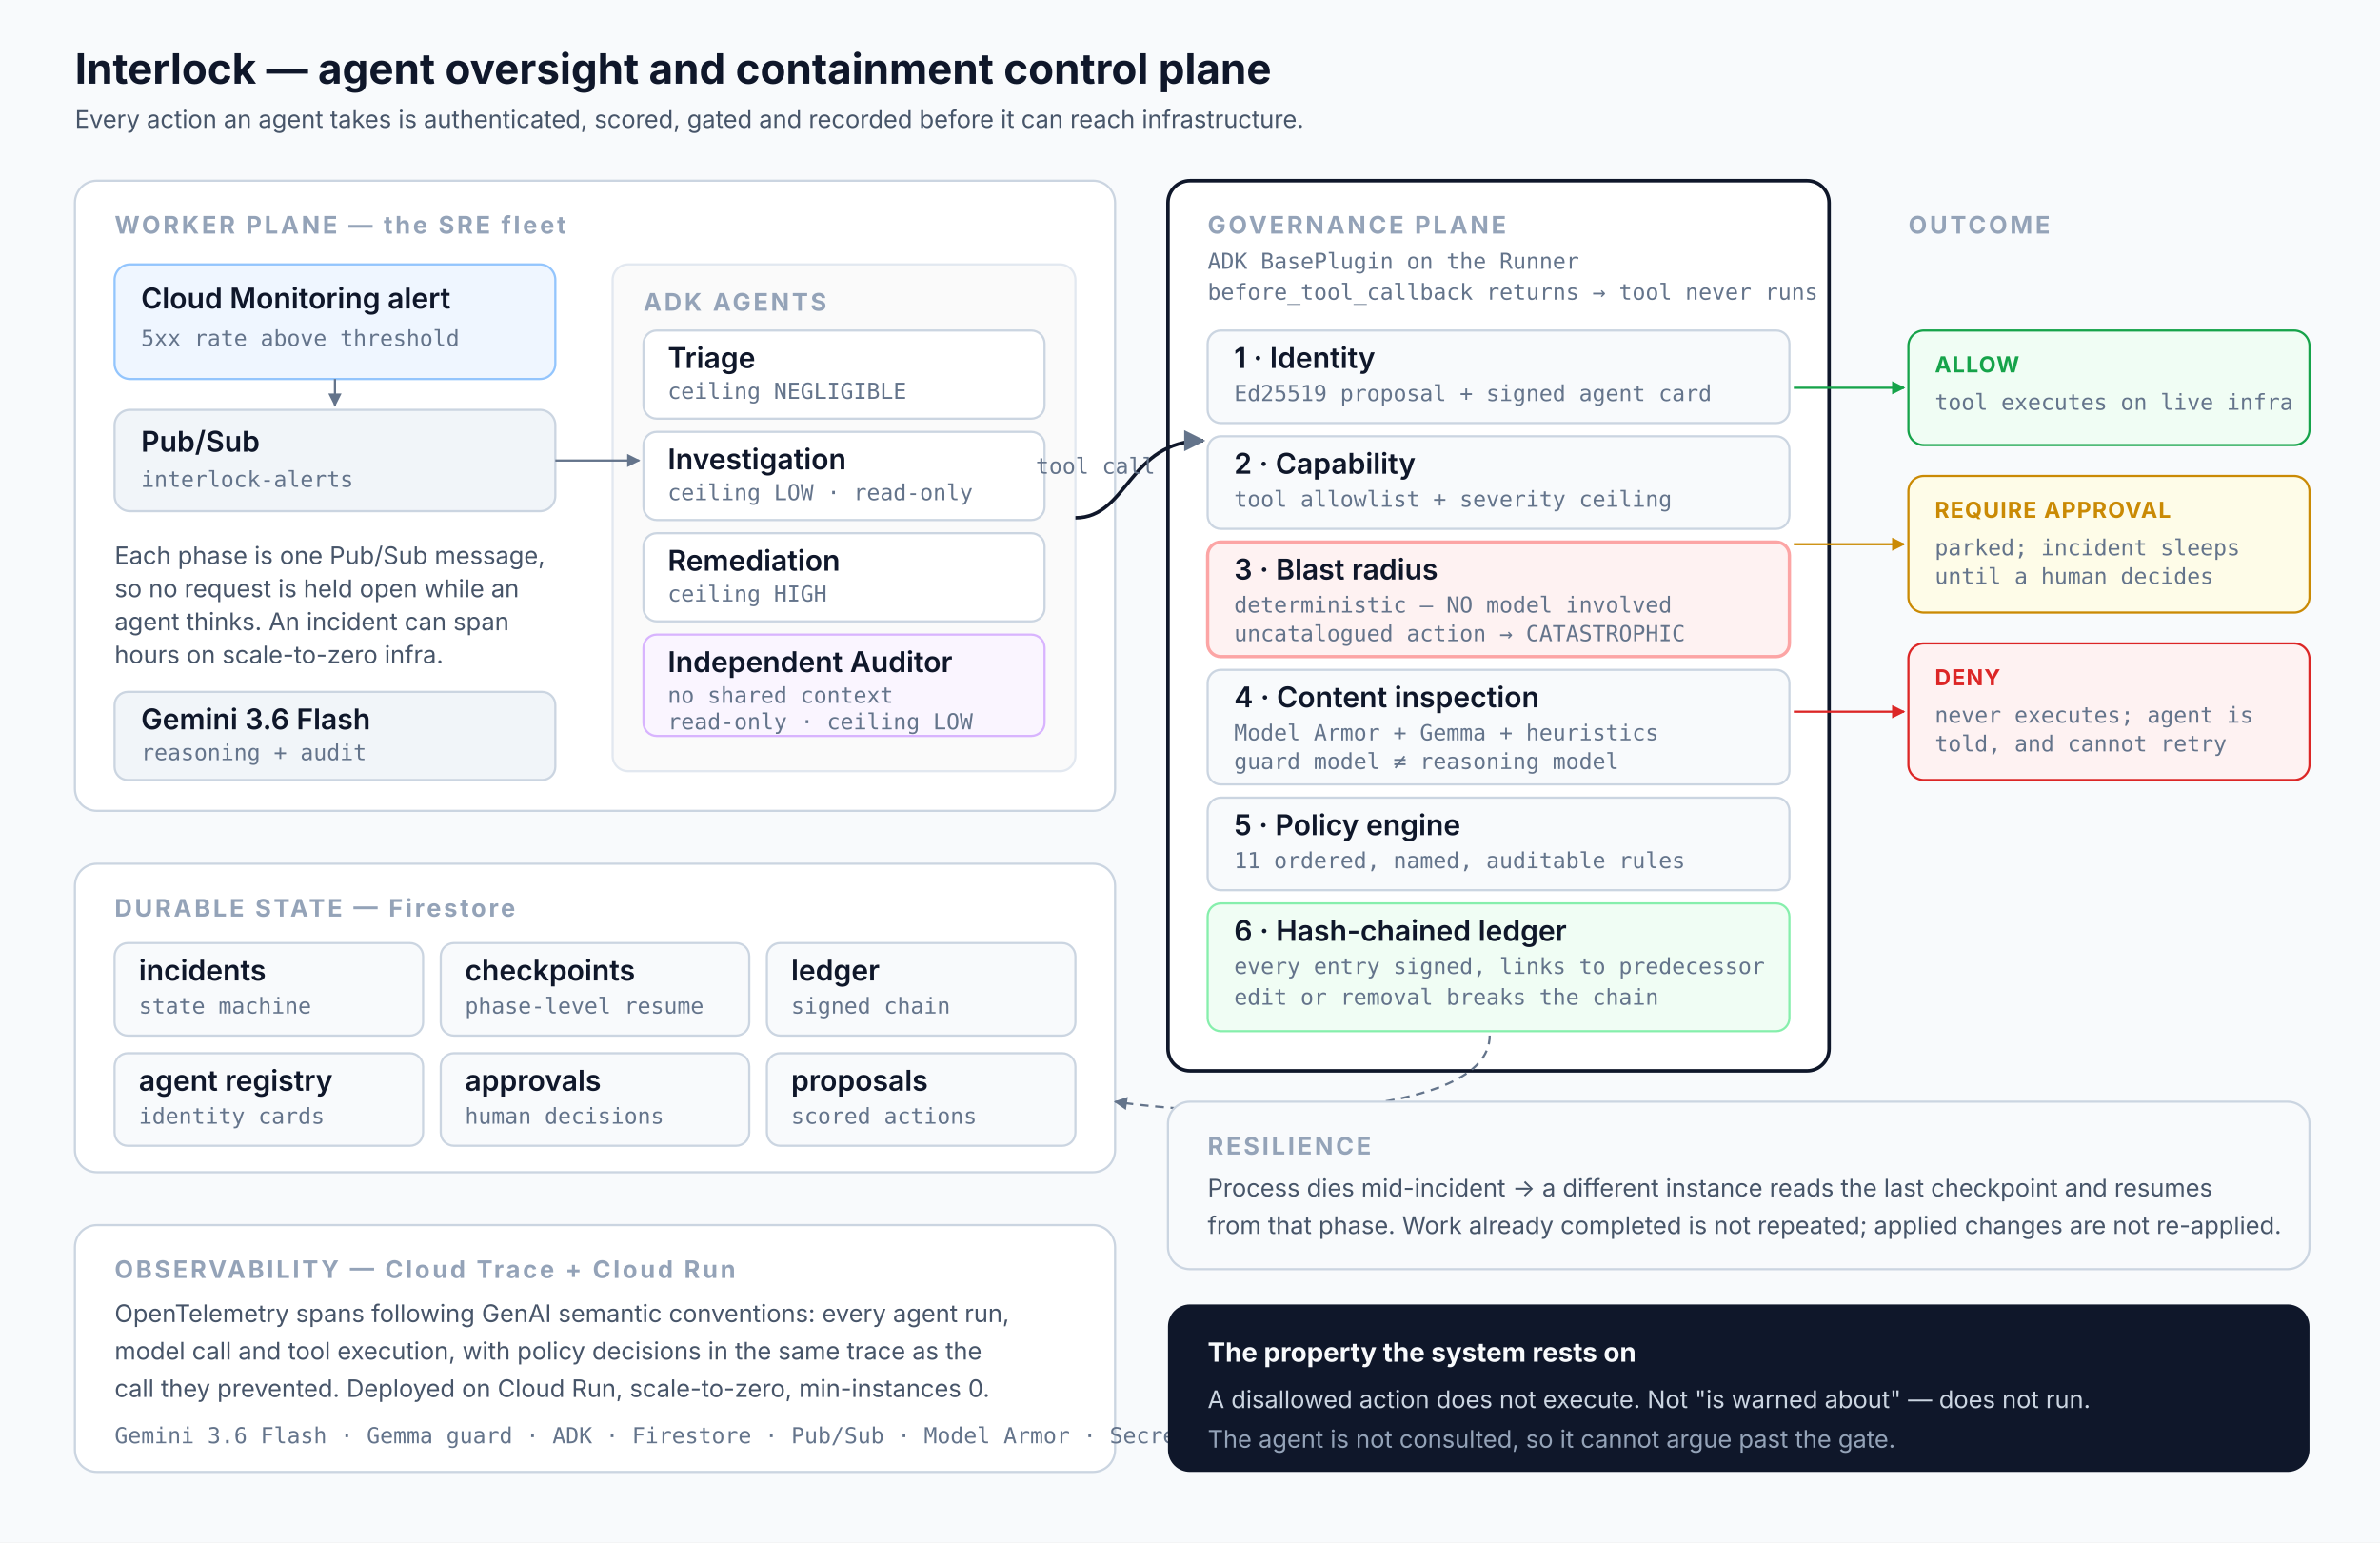
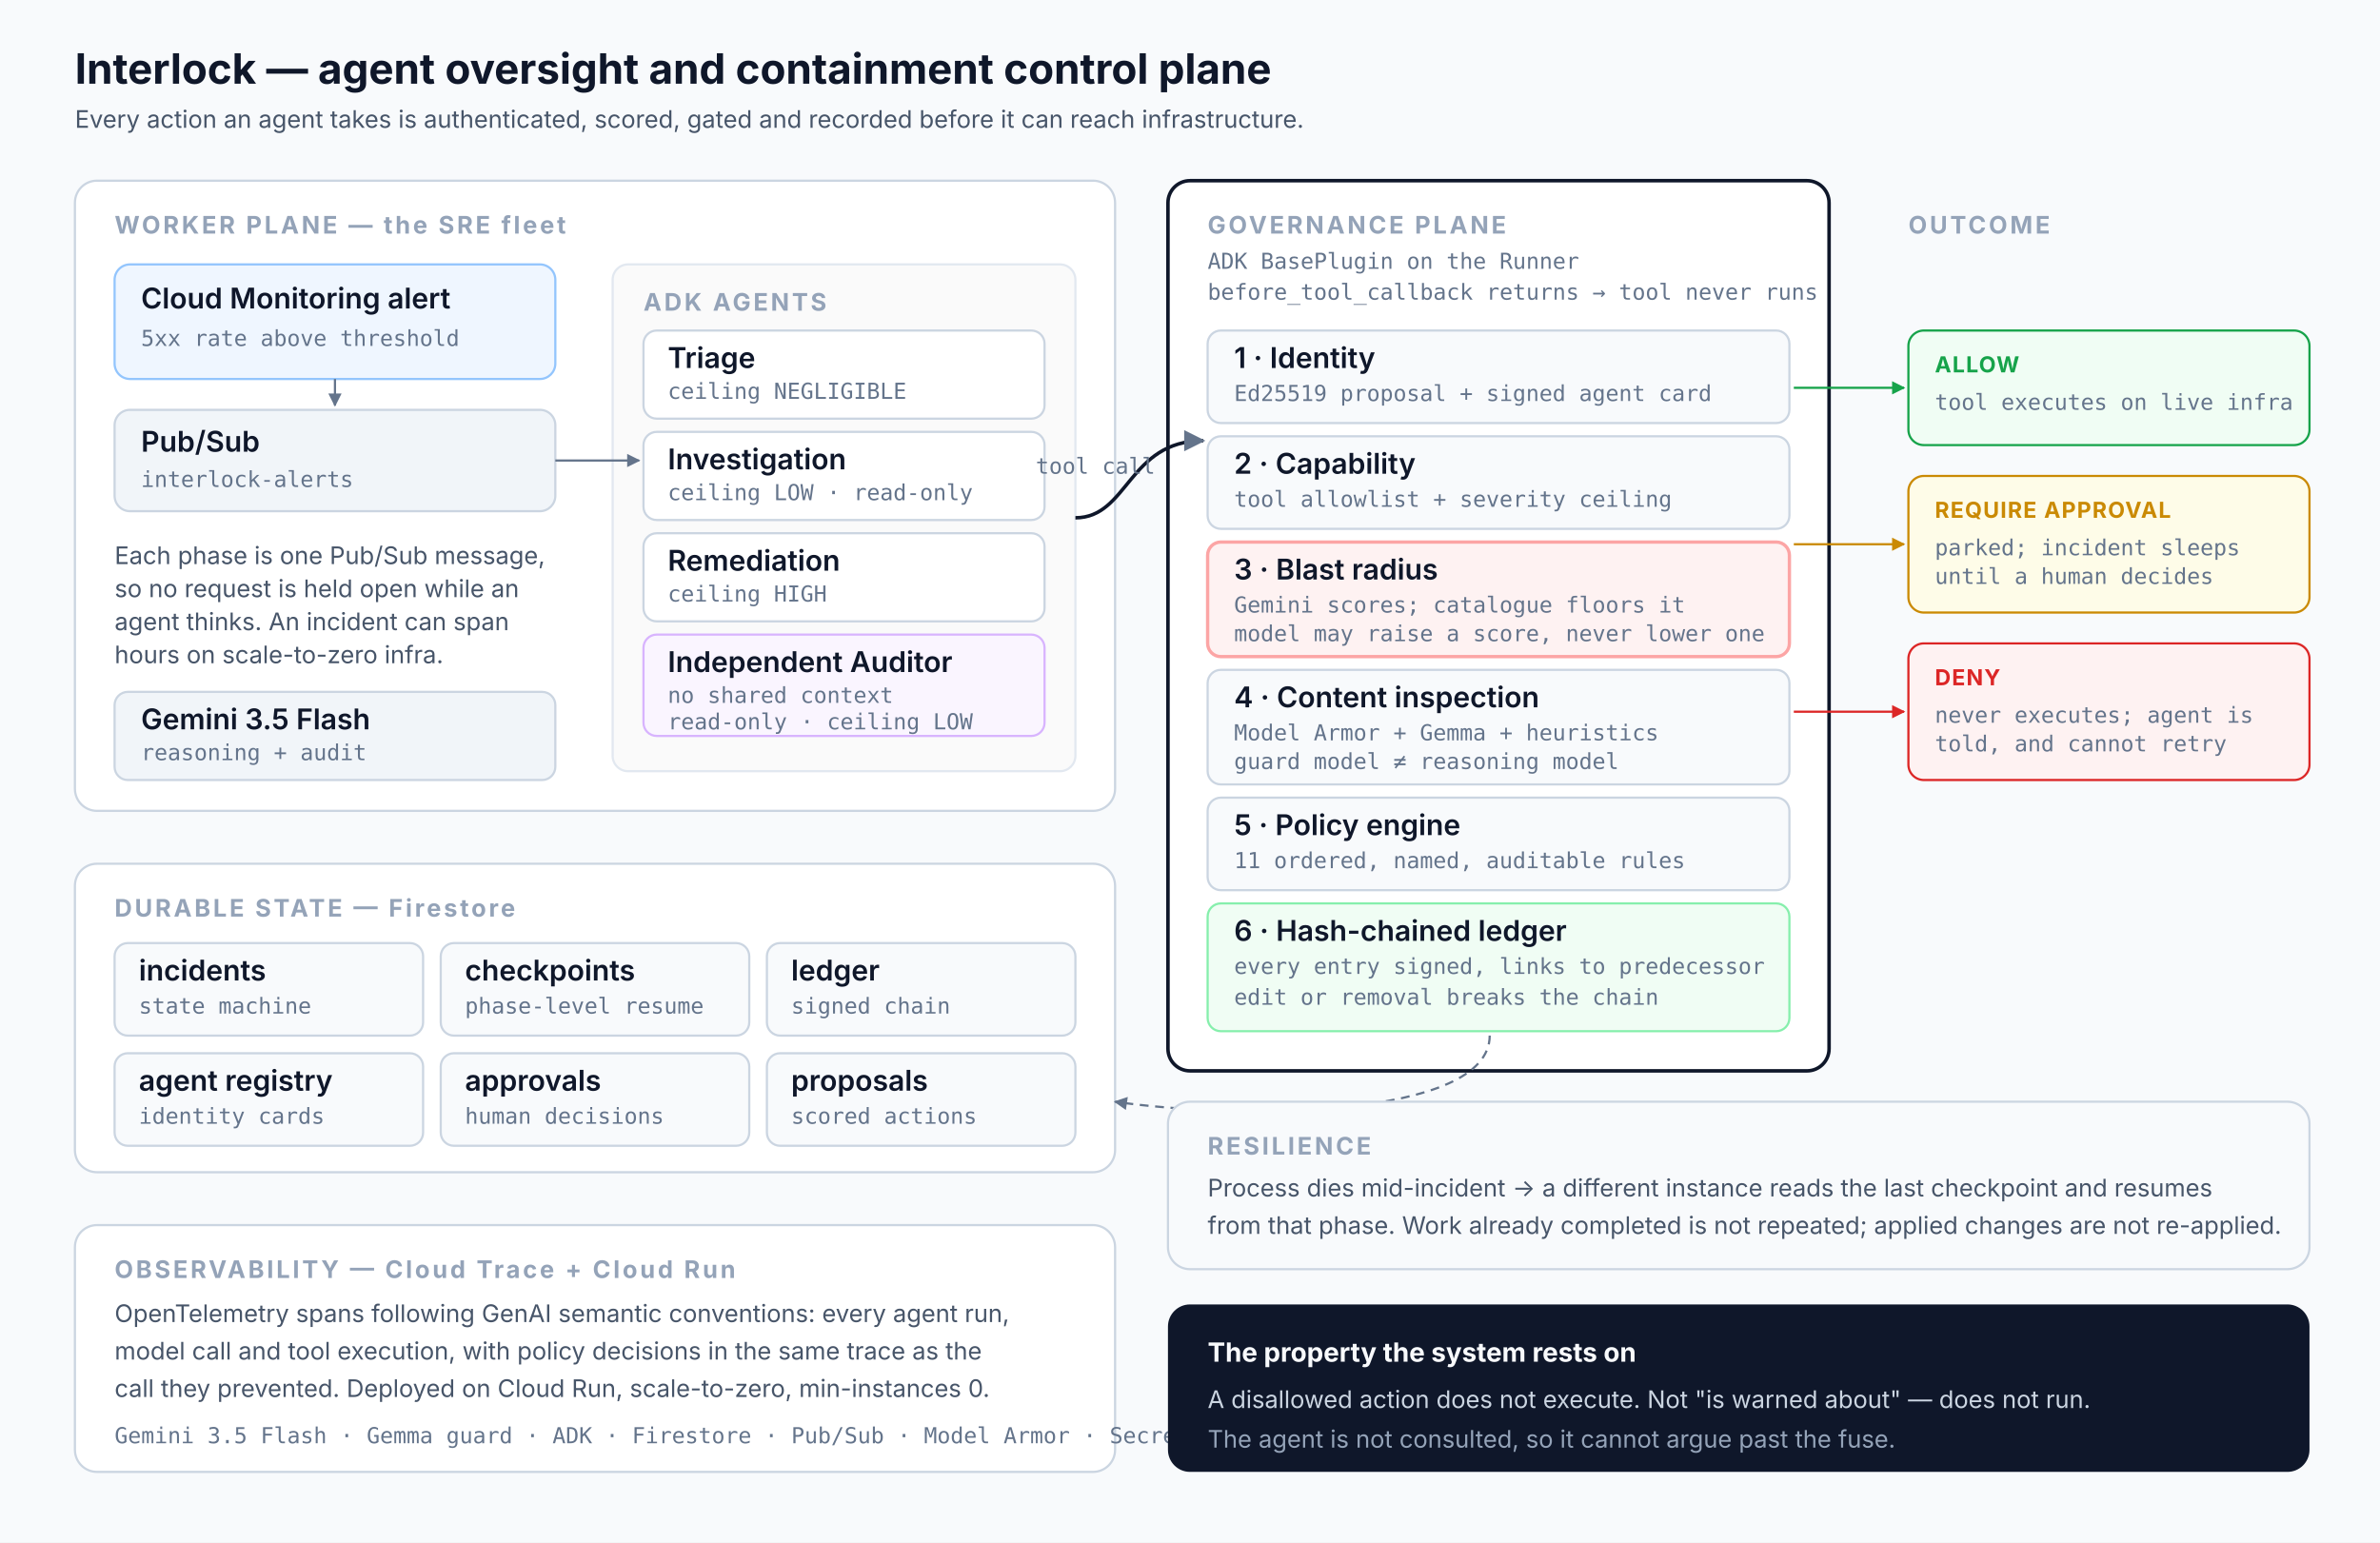
<svg xmlns="http://www.w3.org/2000/svg" viewBox="0 0 1080 700" width="1080" height="700" font-family="Inter,Segoe UI,Helvetica,Arial,sans-serif">
  <defs>
    <marker id="a" viewBox="0 0 10 10" refX="9" refY="5" markerWidth="6" markerHeight="6" orient="auto-start-reverse">
      <path d="M0,0 L10,5 L0,10 z" fill="#64748b" />
    </marker>
    <marker id="ag" viewBox="0 0 10 10" refX="9" refY="5" markerWidth="6" markerHeight="6" orient="auto-start-reverse">
      <path d="M0,0 L10,5 L0,10 z" fill="#16a34a" />
    </marker>
    <marker id="aw" viewBox="0 0 10 10" refX="9" refY="5" markerWidth="6" markerHeight="6" orient="auto-start-reverse">
      <path d="M0,0 L10,5 L0,10 z" fill="#ca8a04" />
    </marker>
    <marker id="ar" viewBox="0 0 10 10" refX="9" refY="5" markerWidth="6" markerHeight="6" orient="auto-start-reverse">
      <path d="M0,0 L10,5 L0,10 z" fill="#dc2626" />
    </marker>
    <style>
    .t{font-size:13px;fill:#0f172a;font-weight:600}
    .s{font-size:11px;fill:#475569}
    .m{font-size:10px;fill:#64748b;font-family:ui-monospace,Menlo,Consolas,monospace}
    .hd{font-size:11px;fill:#94a3b8;font-weight:700;letter-spacing:1.2px}
    .lbl{font-size:10px;font-weight:700;letter-spacing:.5px}
  </style>
  </defs>
  <rect width="1080" height="700" fill="#f8fafc" />
  <text x="34" y="38" font-size="19" font-weight="700" fill="#0f172a">Interlock — agent oversight and containment control plane</text>
  <text x="34" y="58" class="s">Every action an agent takes is authenticated, scored, gated and recorded before it can reach infrastructure.</text>
  <rect x="34" y="82" width="472" height="286" rx="10" fill="#ffffff" stroke="#cbd5e1" />
  <text x="52" y="106" class="hd">WORKER PLANE — the SRE fleet</text>
  <rect x="52" y="120" width="200" height="52" rx="7" fill="#eff6ff" stroke="#93c5fd" />
  <text x="64" y="140" class="t">Cloud Monitoring alert</text>
  <text x="64" y="157" class="m">5xx rate above threshold</text>
  <rect x="52" y="186" width="200" height="46" rx="7" fill="#f1f5f9" stroke="#cbd5e1" />
  <text x="64" y="205" class="t">Pub/Sub</text>
  <text x="64" y="221" class="m">interlock-alerts</text>
  <rect x="278" y="120" width="210" height="230" rx="7" fill="#fafafa" stroke="#e2e8f0" />
  <text x="292" y="141" class="hd">ADK AGENTS</text>
  <rect x="292" y="150" width="182" height="40" rx="6" fill="#ffffff" stroke="#cbd5e1" />
  <text x="303" y="167" class="t">Triage</text>
  <text x="303" y="181" class="m">ceiling NEGLIGIBLE</text>
  <rect x="292" y="196" width="182" height="40" rx="6" fill="#ffffff" stroke="#cbd5e1" />
  <text x="303" y="213" class="t">Investigation</text>
  <text x="303" y="227" class="m">ceiling LOW · read-only</text>
  <rect x="292" y="242" width="182" height="40" rx="6" fill="#ffffff" stroke="#cbd5e1" />
  <text x="303" y="259" class="t">Remediation</text>
  <text x="303" y="273" class="m">ceiling HIGH</text>
  <rect x="292" y="288" width="182" height="46" rx="6" fill="#faf5ff" stroke="#d8b4fe" />
  <text x="303" y="305" class="t">Independent Auditor</text>
  <text x="303" y="319" class="m">no shared context</text>
  <text x="303" y="331" class="m">read-only · ceiling LOW</text>
  <text x="52" y="256" class="s">Each phase is one Pub/Sub message,</text>
  <text x="52" y="271" class="s">so no request is held open while an</text>
  <text x="52" y="286" class="s">agent thinks. An incident can span</text>
  <text x="52" y="301" class="s">hours on scale-to-zero infra.</text>
  <rect x="52" y="314" width="200" height="40" rx="6" fill="#f1f5f9" stroke="#cbd5e1" />
-   <text x="64" y="331" class="t">Gemini 3.6 Flash</text>
+   <text x="64" y="331" class="t">Gemini 3.5 Flash</text>
  <text x="64" y="345" class="m">reasoning + audit</text>
  <line x1="152" y1="172" x2="152" y2="184" stroke="#64748b" marker-end="url(#a)" />
  <line x1="252" y1="209" x2="290" y2="209" stroke="#64748b" marker-end="url(#a)" />
  <rect x="530" y="82" width="300" height="404" rx="10" fill="#ffffff" stroke="#0f172a" stroke-width="1.6" />
  <text x="548" y="106" class="hd" fill="#0f172a">GOVERNANCE PLANE</text>
  <text x="548" y="122" class="m">ADK BasePlugin on the Runner</text>
  <text x="548" y="136" class="m">before_tool_callback returns → tool never runs</text>
  <rect x="548" y="150" width="264" height="42" rx="6" fill="#f8fafc" stroke="#cbd5e1" />
  <text x="560" y="167" class="t">1 · Identity</text>
  <text x="560" y="182" class="m">Ed25519 proposal + signed agent card</text>
  <rect x="548" y="198" width="264" height="42" rx="6" fill="#f8fafc" stroke="#cbd5e1" />
  <text x="560" y="215" class="t">2 · Capability</text>
  <text x="560" y="230" class="m">tool allowlist + severity ceiling</text>
  <rect x="548" y="246" width="264" height="52" rx="6" fill="#fef2f2" stroke="#fca5a5" stroke-width="1.5" />
  <text x="560" y="263" class="t">3 · Blast radius</text>
-   <text x="560" y="278" class="m">deterministic — NO model involved</text>
-   <text x="560" y="291" class="m">uncatalogued action → CATASTROPHIC</text>
+   <text x="560" y="278" class="m">Gemini scores; catalogue floors it</text>
+   <text x="560" y="291" class="m">model may raise a score, never lower one</text>
  <rect x="548" y="304" width="264" height="52" rx="6" fill="#f8fafc" stroke="#cbd5e1" />
  <text x="560" y="321" class="t">4 · Content inspection</text>
  <text x="560" y="336" class="m">Model Armor + Gemma + heuristics</text>
  <text x="560" y="349" class="m">guard model ≠ reasoning model</text>
  <rect x="548" y="362" width="264" height="42" rx="6" fill="#f8fafc" stroke="#cbd5e1" />
  <text x="560" y="379" class="t">5 · Policy engine</text>
  <text x="560" y="394" class="m">11 ordered, named, auditable rules</text>
  <rect x="548" y="410" width="264" height="58" rx="6" fill="#f0fdf4" stroke="#86efac" />
  <text x="560" y="427" class="t">6 · Hash-chained ledger</text>
  <text x="560" y="442" class="m">every entry signed, links to predecessor</text>
  <text x="560" y="456" class="m">edit or removal breaks the chain</text>
  <path d="M488 235 C 512 235, 512 200, 546 200" fill="none" stroke="#0f172a" stroke-width="1.6" marker-end="url(#a)" />
  <text x="470" y="215" class="m" fill="#0f172a">tool call</text>
  <text x="866" y="106" class="hd">OUTCOME</text>
  <rect x="866" y="150" width="182" height="52" rx="7" fill="#f0fdf4" stroke="#16a34a" />
  <text x="878" y="169" class="lbl" fill="#16a34a">ALLOW</text>
  <text x="878" y="186" class="m">tool executes on live infra</text>
  <line x1="814" y1="176" x2="864" y2="176" stroke="#16a34a" marker-end="url(#ag)" />
  <rect x="866" y="216" width="182" height="62" rx="7" fill="#fefce8" stroke="#ca8a04" />
  <text x="878" y="235" class="lbl" fill="#ca8a04">REQUIRE APPROVAL</text>
  <text x="878" y="252" class="m">parked; incident sleeps</text>
  <text x="878" y="265" class="m">until a human decides</text>
  <line x1="814" y1="247" x2="864" y2="247" stroke="#ca8a04" marker-end="url(#aw)" />
  <rect x="866" y="292" width="182" height="62" rx="7" fill="#fef2f2" stroke="#dc2626" />
  <text x="878" y="311" class="lbl" fill="#dc2626">DENY</text>
  <text x="878" y="328" class="m">never executes; agent is</text>
  <text x="878" y="341" class="m">told, and cannot retry</text>
  <line x1="814" y1="323" x2="864" y2="323" stroke="#dc2626" marker-end="url(#ar)" />
  <rect x="34" y="392" width="472" height="140" rx="10" fill="#ffffff" stroke="#cbd5e1" />
  <text x="52" y="416" class="hd">DURABLE STATE — Firestore</text>
  <rect x="52" y="428" width="140" height="42" rx="6" fill="#f8fafc" stroke="#cbd5e1" />
  <text x="63" y="445" class="t">incidents</text>
  <text x="63" y="460" class="m">state machine</text>
  <rect x="200" y="428" width="140" height="42" rx="6" fill="#f8fafc" stroke="#cbd5e1" />
  <text x="211" y="445" class="t">checkpoints</text>
  <text x="211" y="460" class="m">phase-level resume</text>
  <rect x="348" y="428" width="140" height="42" rx="6" fill="#f8fafc" stroke="#cbd5e1" />
  <text x="359" y="445" class="t">ledger</text>
  <text x="359" y="460" class="m">signed chain</text>
  <rect x="52" y="478" width="140" height="42" rx="6" fill="#f8fafc" stroke="#cbd5e1" />
  <text x="63" y="495" class="t">agent registry</text>
  <text x="63" y="510" class="m">identity cards</text>
  <rect x="200" y="478" width="140" height="42" rx="6" fill="#f8fafc" stroke="#cbd5e1" />
  <text x="211" y="495" class="t">approvals</text>
  <text x="211" y="510" class="m">human decisions</text>
  <rect x="348" y="478" width="140" height="42" rx="6" fill="#f8fafc" stroke="#cbd5e1" />
  <text x="359" y="495" class="t">proposals</text>
  <text x="359" y="510" class="m">scored actions</text>
  <path d="M676 470 C 676 508, 560 508, 506 500" fill="none" stroke="#64748b" stroke-dasharray="4 3" marker-end="url(#a)" />
  <rect x="530" y="500" width="518" height="76" rx="10" fill="#f8fafc" stroke="#cbd5e1" />
  <text x="548" y="524" class="hd">RESILIENCE</text>
  <text x="548" y="543" class="s">Process dies mid-incident → a different instance reads the last checkpoint and resumes</text>
  <text x="548" y="560" class="s">from that phase. Work already completed is not repeated; applied changes are not re-applied.</text>
  <rect x="34" y="556" width="472" height="112" rx="10" fill="#ffffff" stroke="#cbd5e1" />
  <text x="52" y="580" class="hd">OBSERVABILITY — Cloud Trace + Cloud Run</text>
  <text x="52" y="600" class="s">OpenTelemetry spans following GenAI semantic conventions: every agent run,</text>
  <text x="52" y="617" class="s">model call and tool execution, with policy decisions in the same trace as the</text>
  <text x="52" y="634" class="s">call they prevented. Deployed on Cloud Run, scale-to-zero, min-instances 0.</text>
-   <text x="52" y="655" class="m">Gemini 3.6 Flash · Gemma guard · ADK · Firestore · Pub/Sub · Model Armor · Secret Manager</text>
+   <text x="52" y="655" class="m">Gemini 3.5 Flash · Gemma guard · ADK · Firestore · Pub/Sub · Model Armor · Secret Manager</text>
  <rect x="530" y="592" width="518" height="76" rx="10" fill="#0f172a" />
  <text x="548" y="618" font-size="12" font-weight="700" fill="#f8fafc">The property the system rests on</text>
  <text x="548" y="639" font-size="11" fill="#cbd5e1">A disallowed action does not execute. Not "is warned about" — does not run.</text>
-   <text x="548" y="657" font-size="11" fill="#94a3b8">The agent is not consulted, so it cannot argue past the gate.</text>
+   <text x="548" y="657" font-size="11" fill="#94a3b8">The agent is not consulted, so it cannot argue past the fuse.</text>
</svg>
